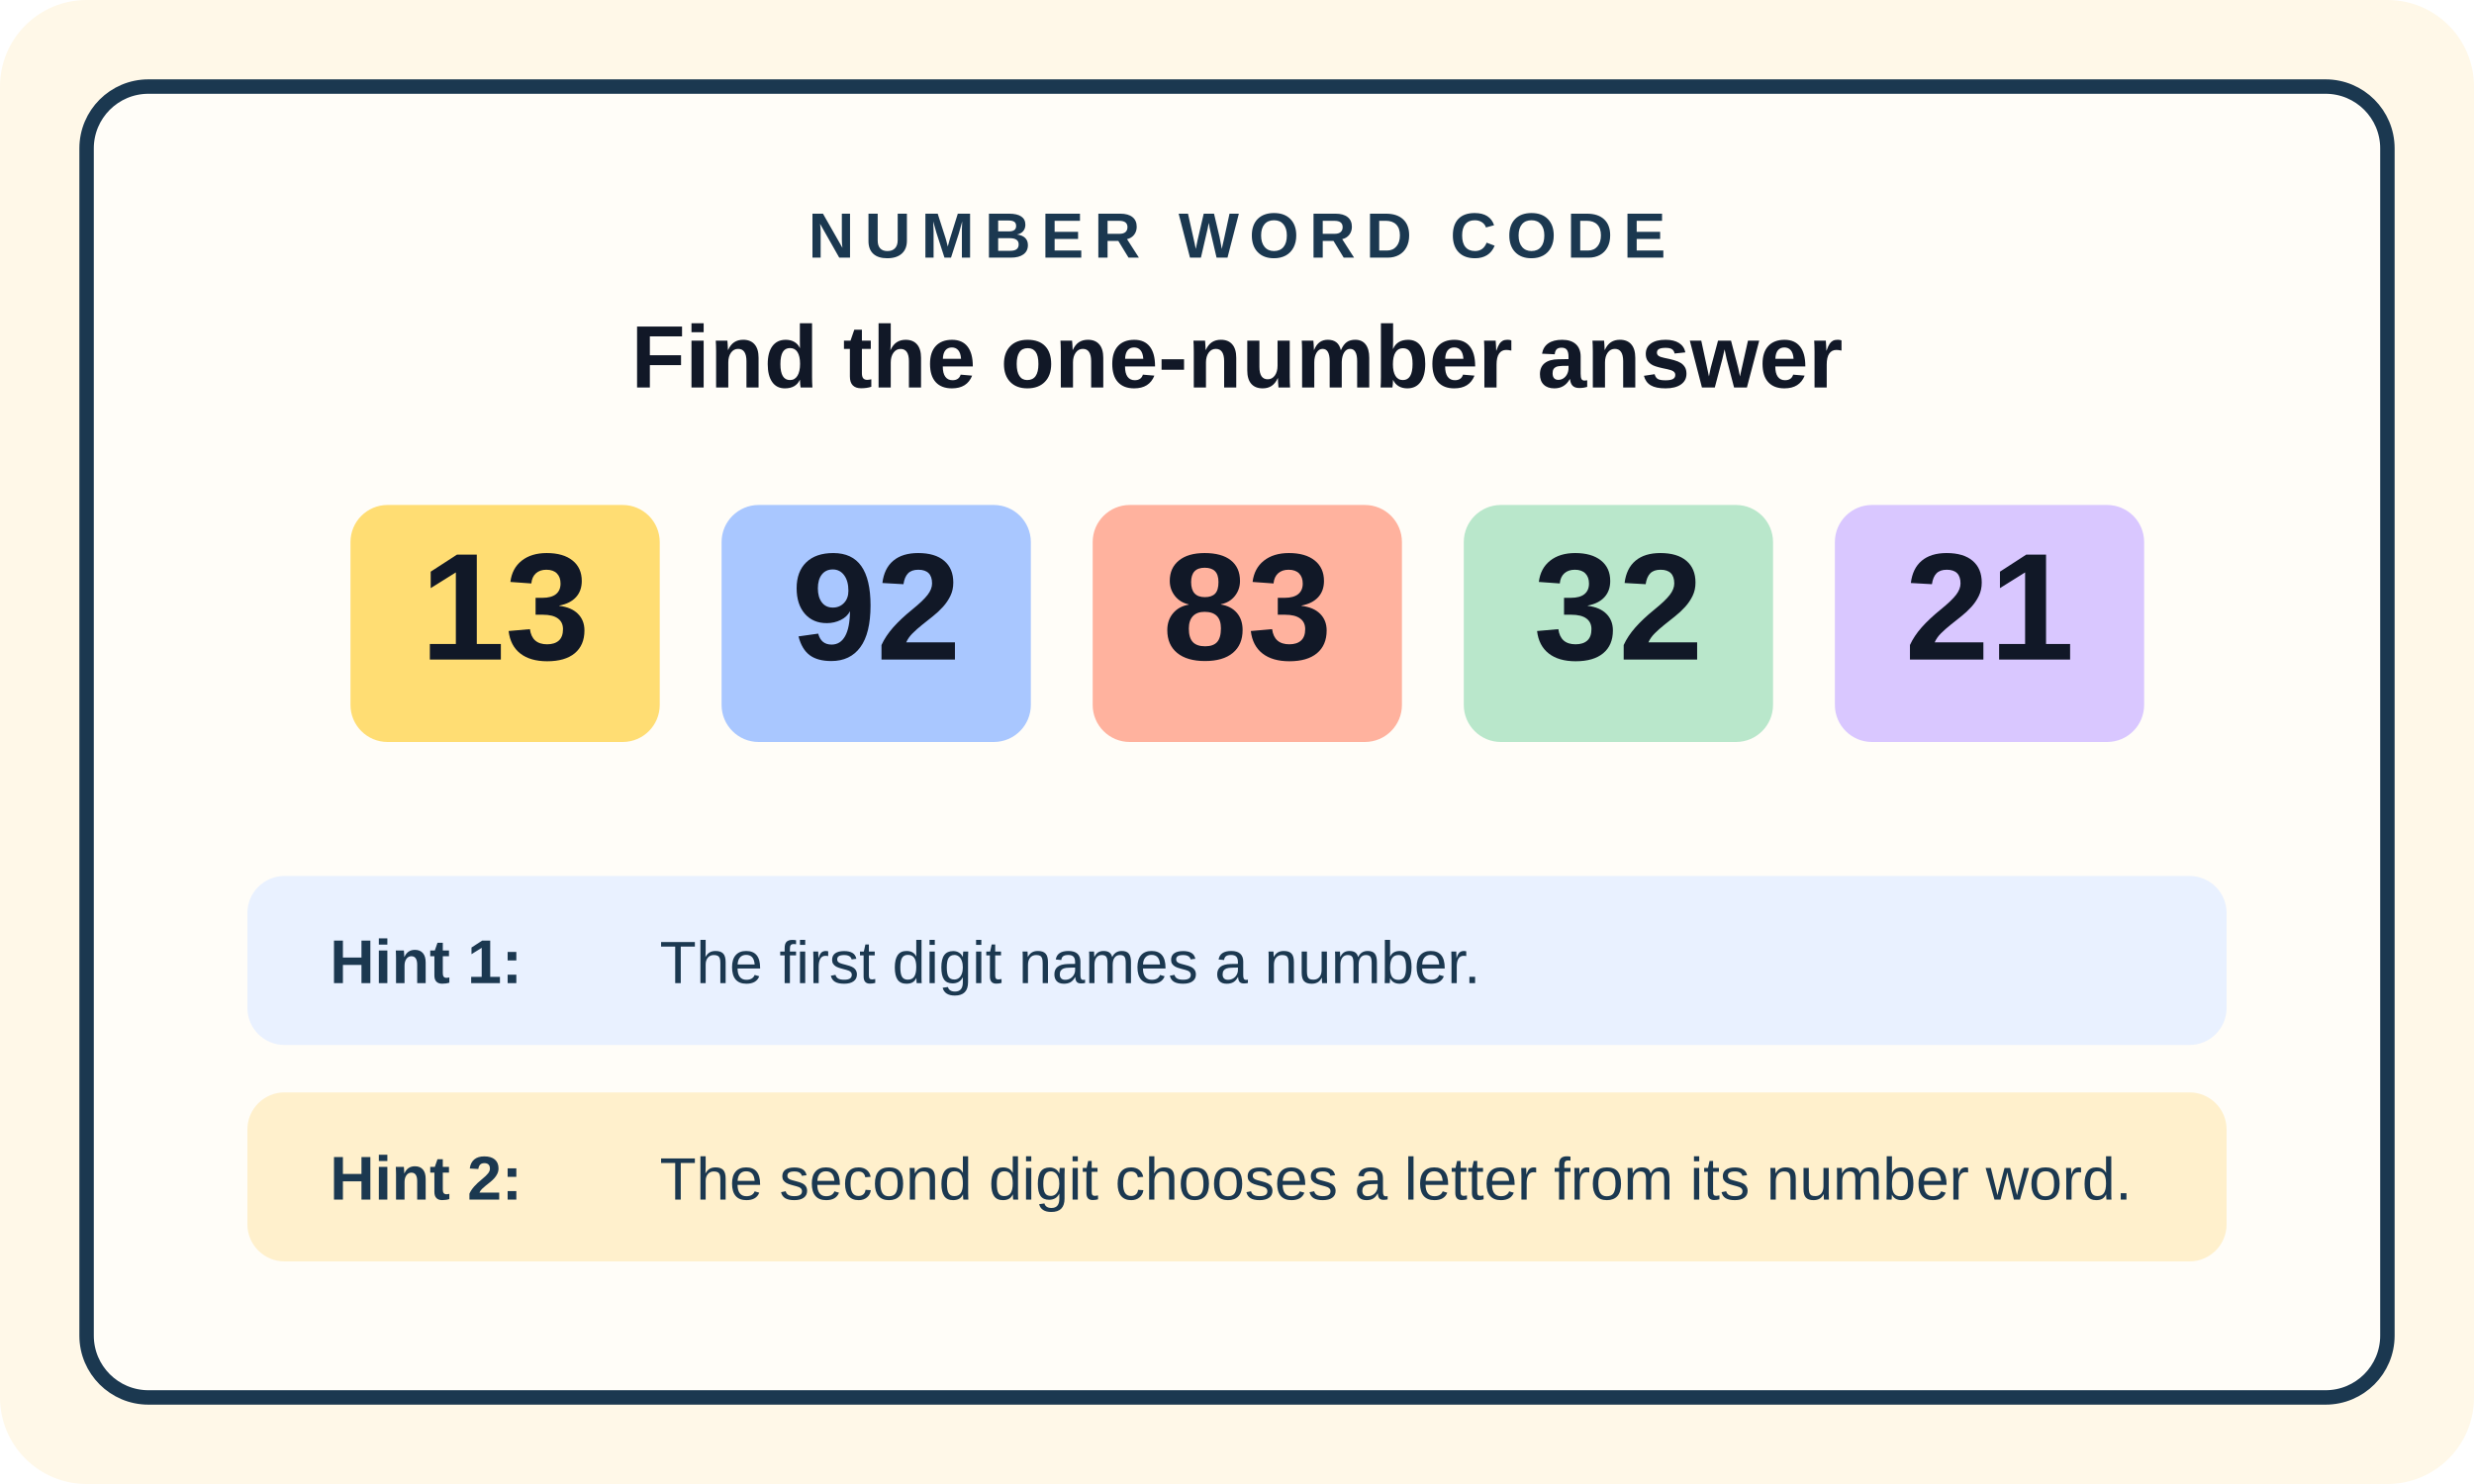
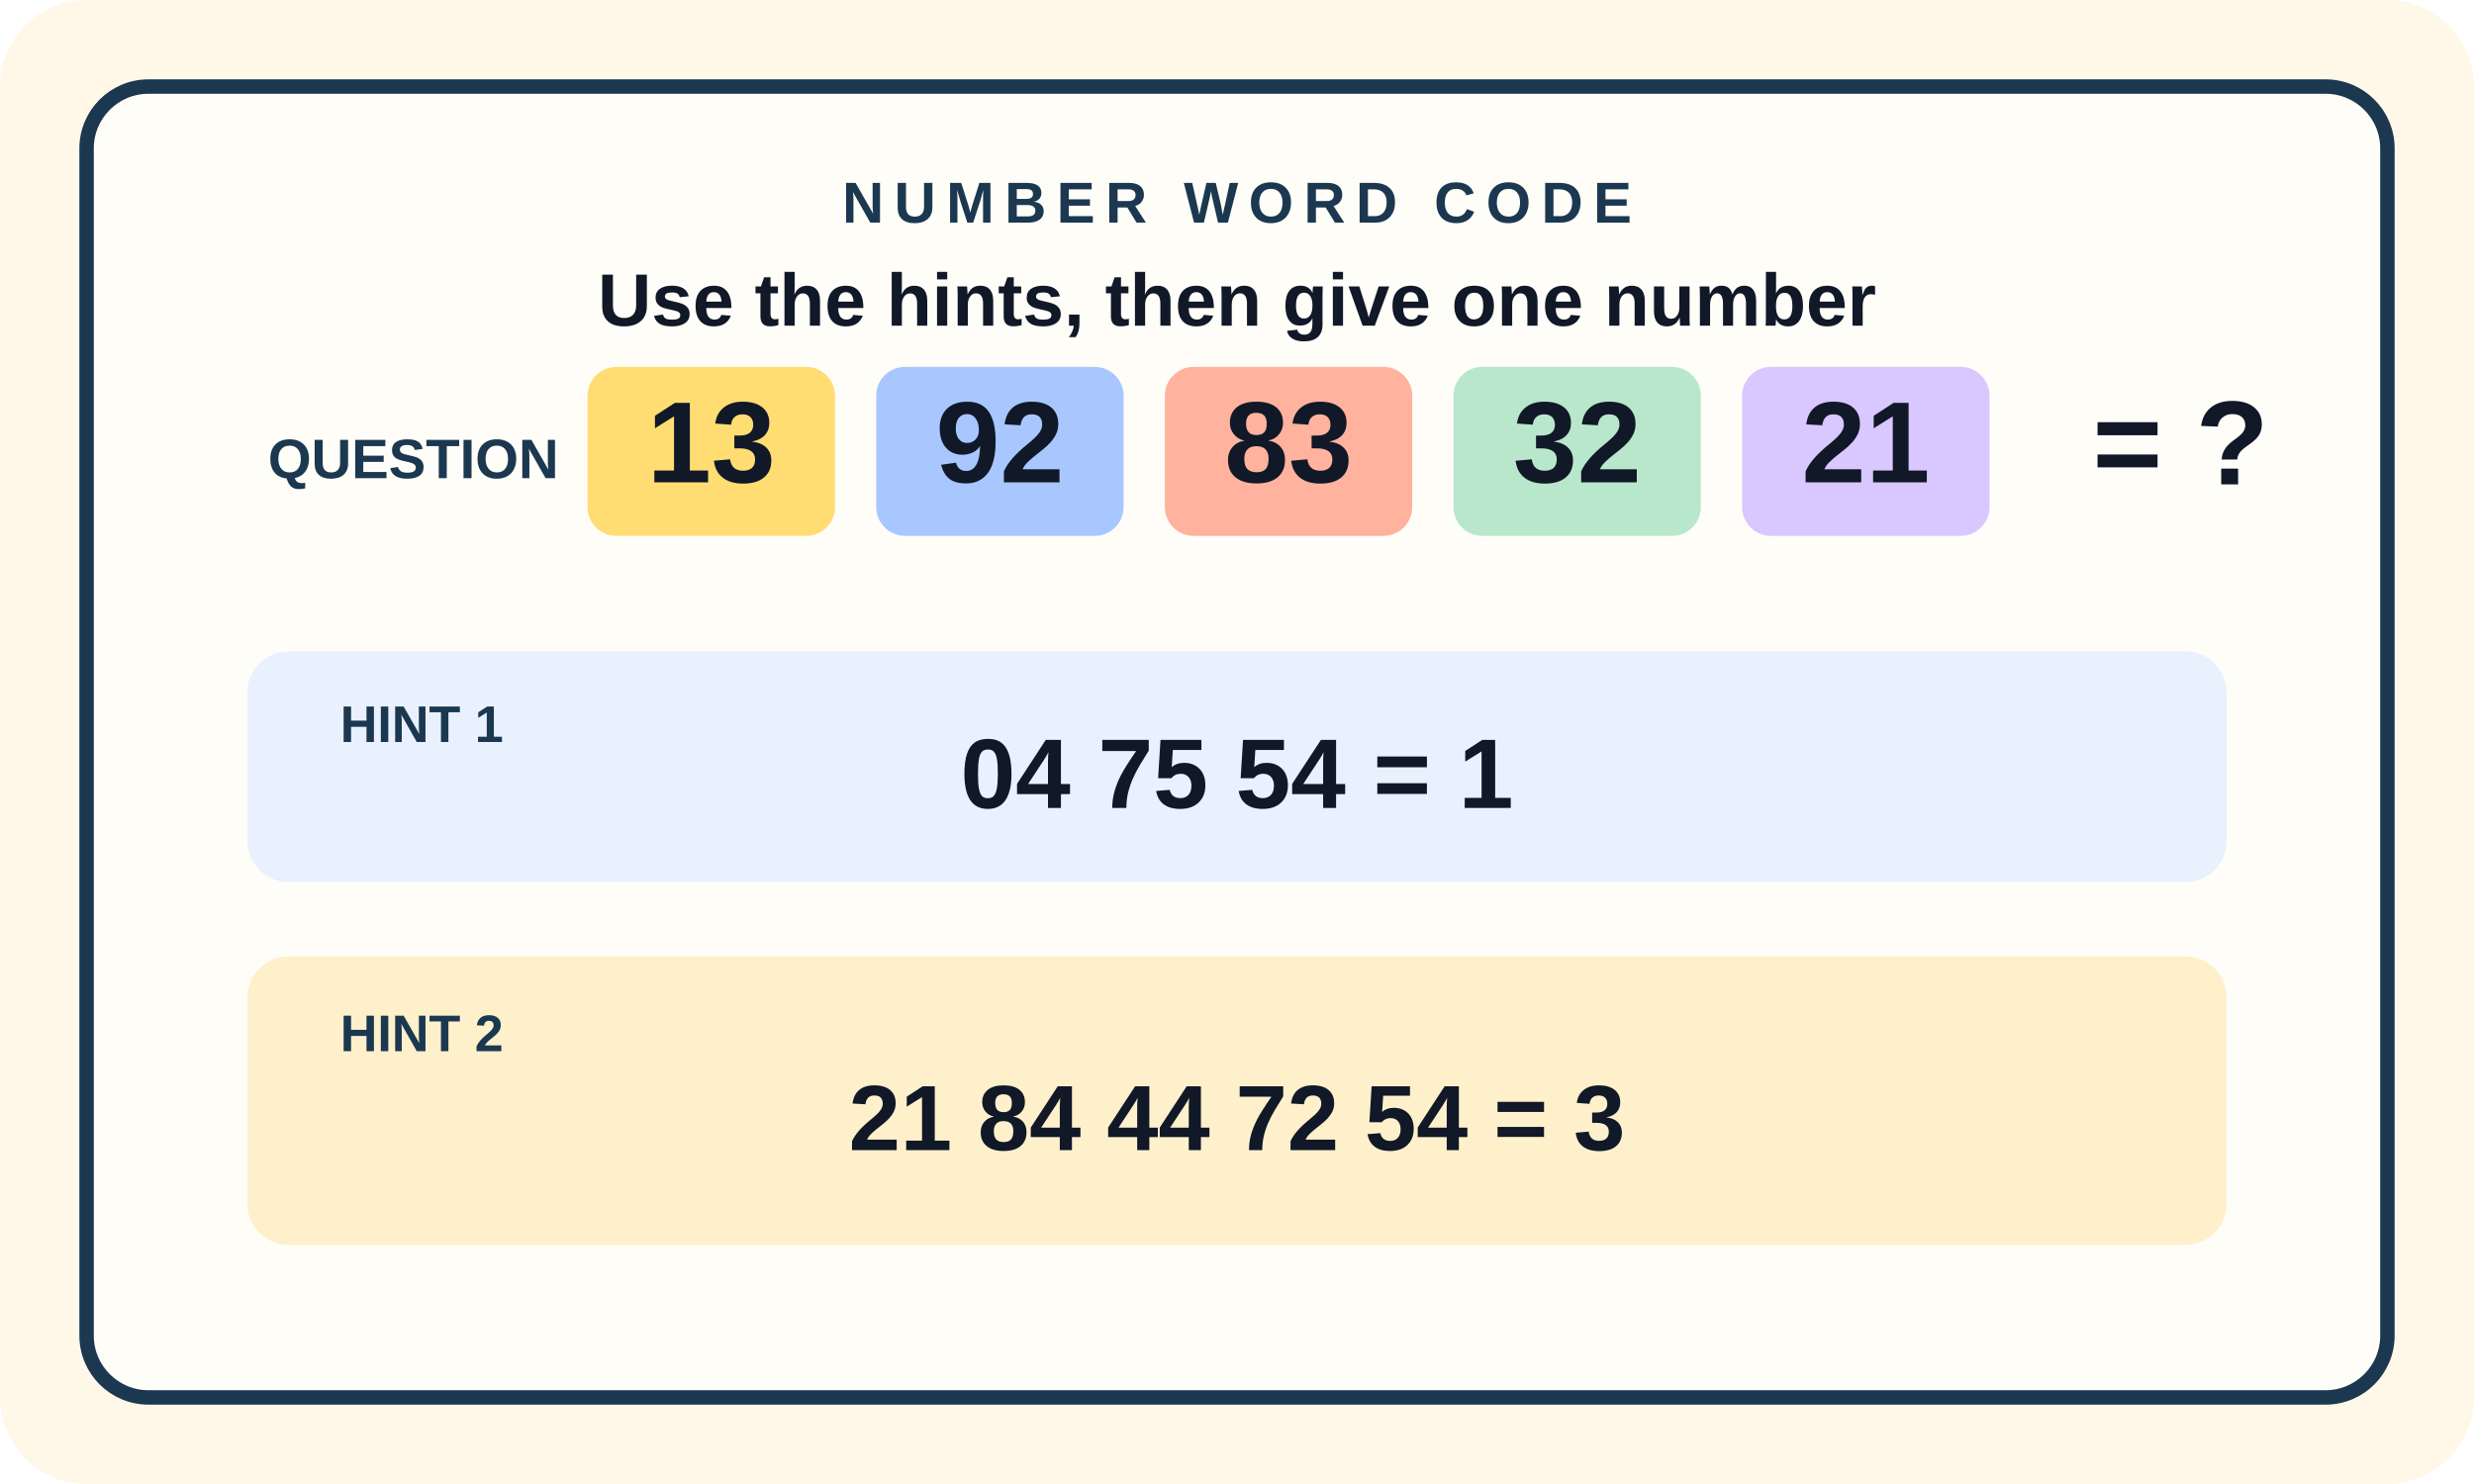
<svg xmlns="http://www.w3.org/2000/svg" width="1200" height="720" viewBox="0 0 1200 720" role="img" aria-labelledby="title desc">
  <rect width="1200" height="720" rx="42" fill="#fff8e8" />
  <rect x="42" y="42" width="1116" height="636" rx="30" fill="#fffdf8" stroke="#1b3850" stroke-width="7" />
-   <text x="600" y="125" text-anchor="middle" font-family="Arial, sans-serif" font-size="31" font-weight="700" letter-spacing="5" fill="#1b3850">NUMBER WORD CODE</text>
-   <text x="600" y="188" text-anchor="middle" font-family="Arial, sans-serif" font-size="43" font-weight="700" fill="#111827">Find the one-number answer</text>
-   <g font-family="Arial, sans-serif" font-size="74" font-weight="700" fill="#111827">
-     <rect x="170" y="245" width="150" height="115" rx="18" fill="#ffdd73" />
-     <text x="245" y="320" text-anchor="middle">13</text>
-     <rect x="350" y="245" width="150" height="115" rx="18" fill="#a9c7ff" />
-     <text x="425" y="320" text-anchor="middle">92</text>
-     <rect x="530" y="245" width="150" height="115" rx="18" fill="#ffb29e" />
-     <text x="605" y="320" text-anchor="middle">83</text>
-     <rect x="710" y="245" width="150" height="115" rx="18" fill="#b9e7cb" />
-     <text x="785" y="320" text-anchor="middle">32</text>
-     <rect x="890" y="245" width="150" height="115" rx="18" fill="#d9c7ff" />
-     <text x="965" y="320" text-anchor="middle">21</text>
+   <text x="600" y="108" text-anchor="middle" font-family="Arial, sans-serif" font-size="28" font-weight="700" letter-spacing="5" fill="#1b3850">NUMBER WORD CODE</text>
+   <text x="600" y="158" text-anchor="middle" font-family="Arial, sans-serif" font-size="36" font-weight="700" fill="#111827">Use the hints, then give one number</text>
+   <g font-family="Arial, sans-serif" fill="#111827">
+     <text x="130" y="232" font-size="27" font-weight="700" fill="#1b3850">QUESTION</text>
+     <g font-size="56" font-weight="700">
+       <rect x="285" y="178" width="120" height="82" rx="14" fill="#ffdd73" />
+       <text x="345" y="234" text-anchor="middle">13</text>
+       <rect x="425" y="178" width="120" height="82" rx="14" fill="#a9c7ff" />
+       <text x="485" y="234" text-anchor="middle">92</text>
+       <rect x="565" y="178" width="120" height="82" rx="14" fill="#ffb29e" />
+       <text x="625" y="234" text-anchor="middle">83</text>
+       <rect x="705" y="178" width="120" height="82" rx="14" fill="#b9e7cb" />
+       <text x="765" y="234" text-anchor="middle">32</text>
+       <rect x="845" y="178" width="120" height="82" rx="14" fill="#d9c7ff" />
+       <text x="905" y="234" text-anchor="middle">21</text>
+       <text x="1015" y="235" font-size="58">= ?</text>
+     </g>
  </g>
  <g font-family="Arial, sans-serif" fill="#1b3850">
-     <rect x="120" y="425" width="960" height="82" rx="18" fill="#e9f1ff" />
-     <text x="160" y="477" font-size="30" font-weight="700">Hint 1:</text>
-     <text x="320" y="477" font-size="29">The first digit names a number.</text>
-     <rect x="120" y="530" width="960" height="82" rx="18" fill="#fff0cc" />
-     <text x="160" y="582" font-size="30" font-weight="700">Hint 2:</text>
-     <text x="320" y="582" font-size="29">The second digit chooses a letter from its number word.</text>
+     <rect x="120" y="316" width="960" height="112" rx="20" fill="#e9f1ff" />
+     <text x="165" y="360" font-size="25" font-weight="700">HINT 1</text>
+     <text x="600" y="392" text-anchor="middle" font-size="48" font-weight="700" fill="#111827">04   75   54  =  1</text>
+     <rect x="120" y="464" width="960" height="140" rx="20" fill="#fff0cc" />
+     <text x="165" y="510" font-size="25" font-weight="700">HINT 2</text>
+     <text x="600" y="558" text-anchor="middle" font-size="45" font-weight="700" fill="#111827">21   84   44   72   54  =  3</text>
  </g>
</svg>
